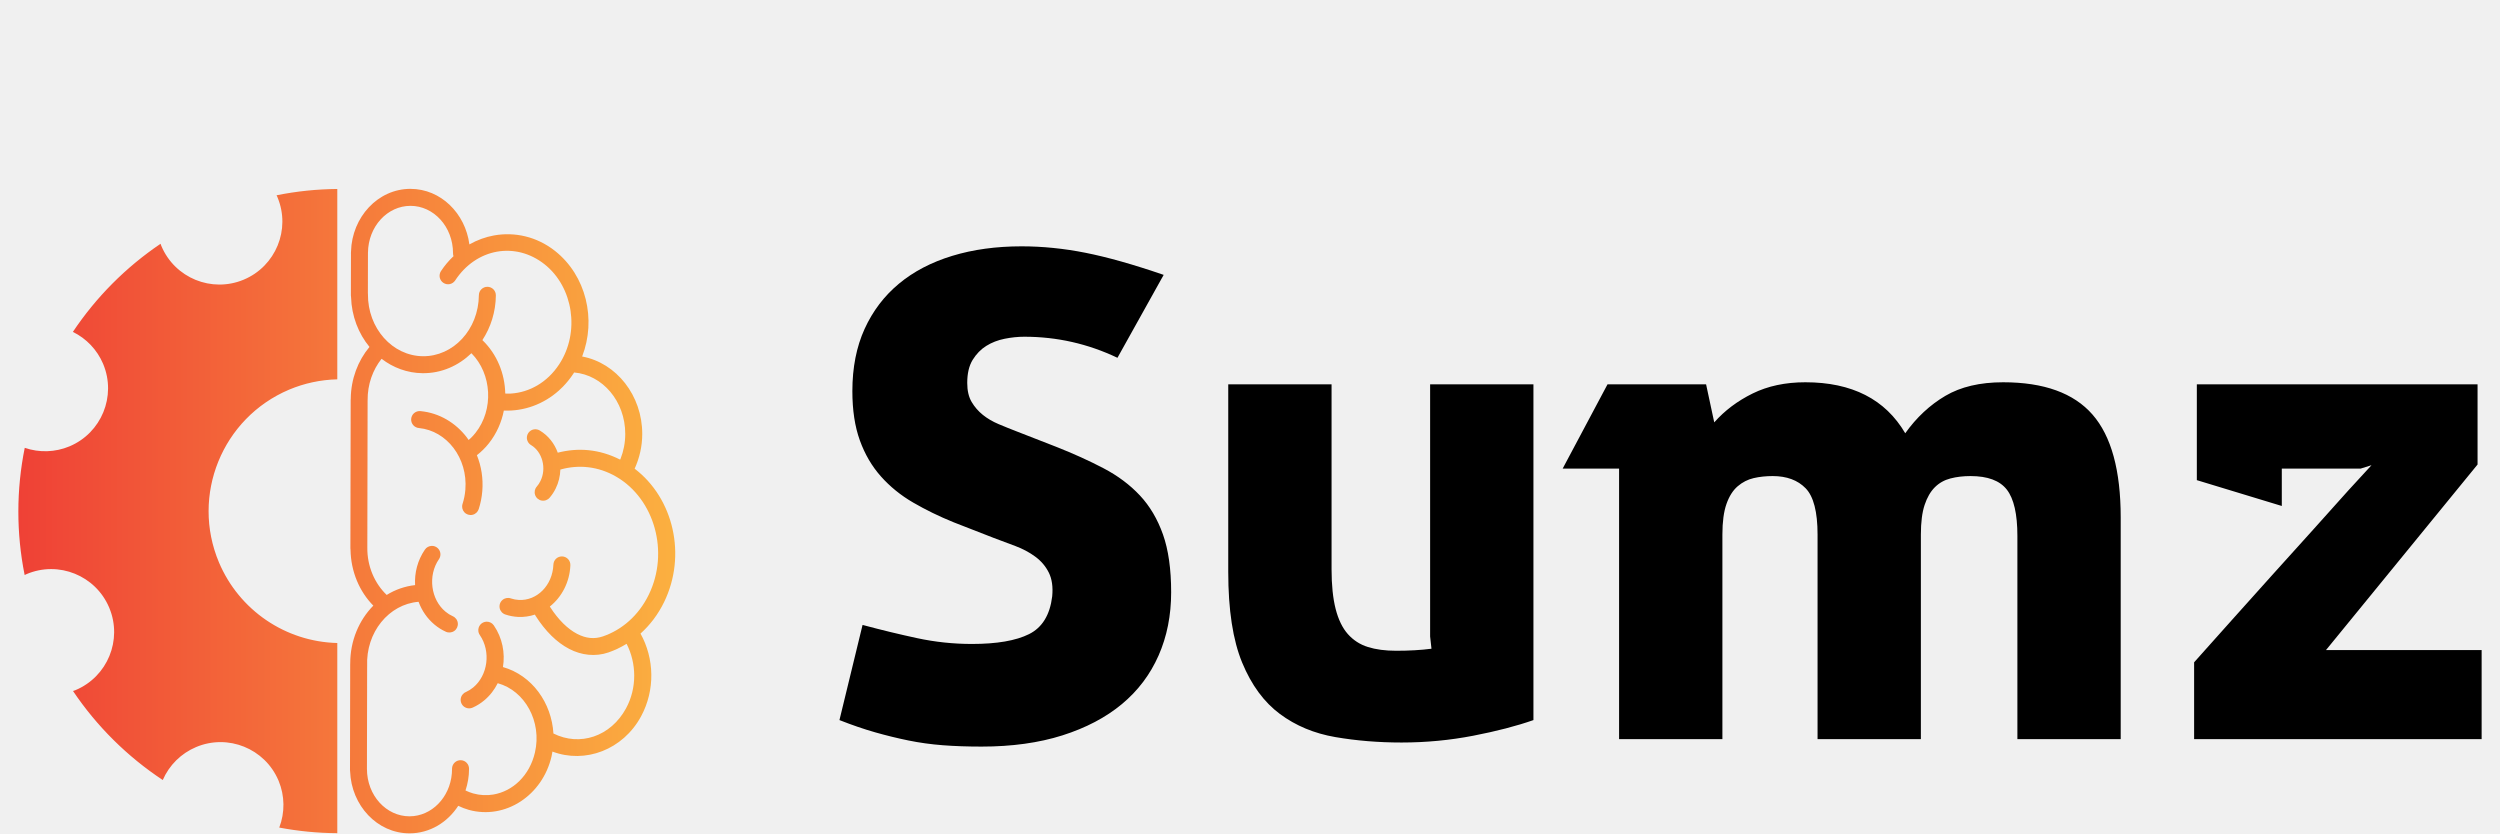
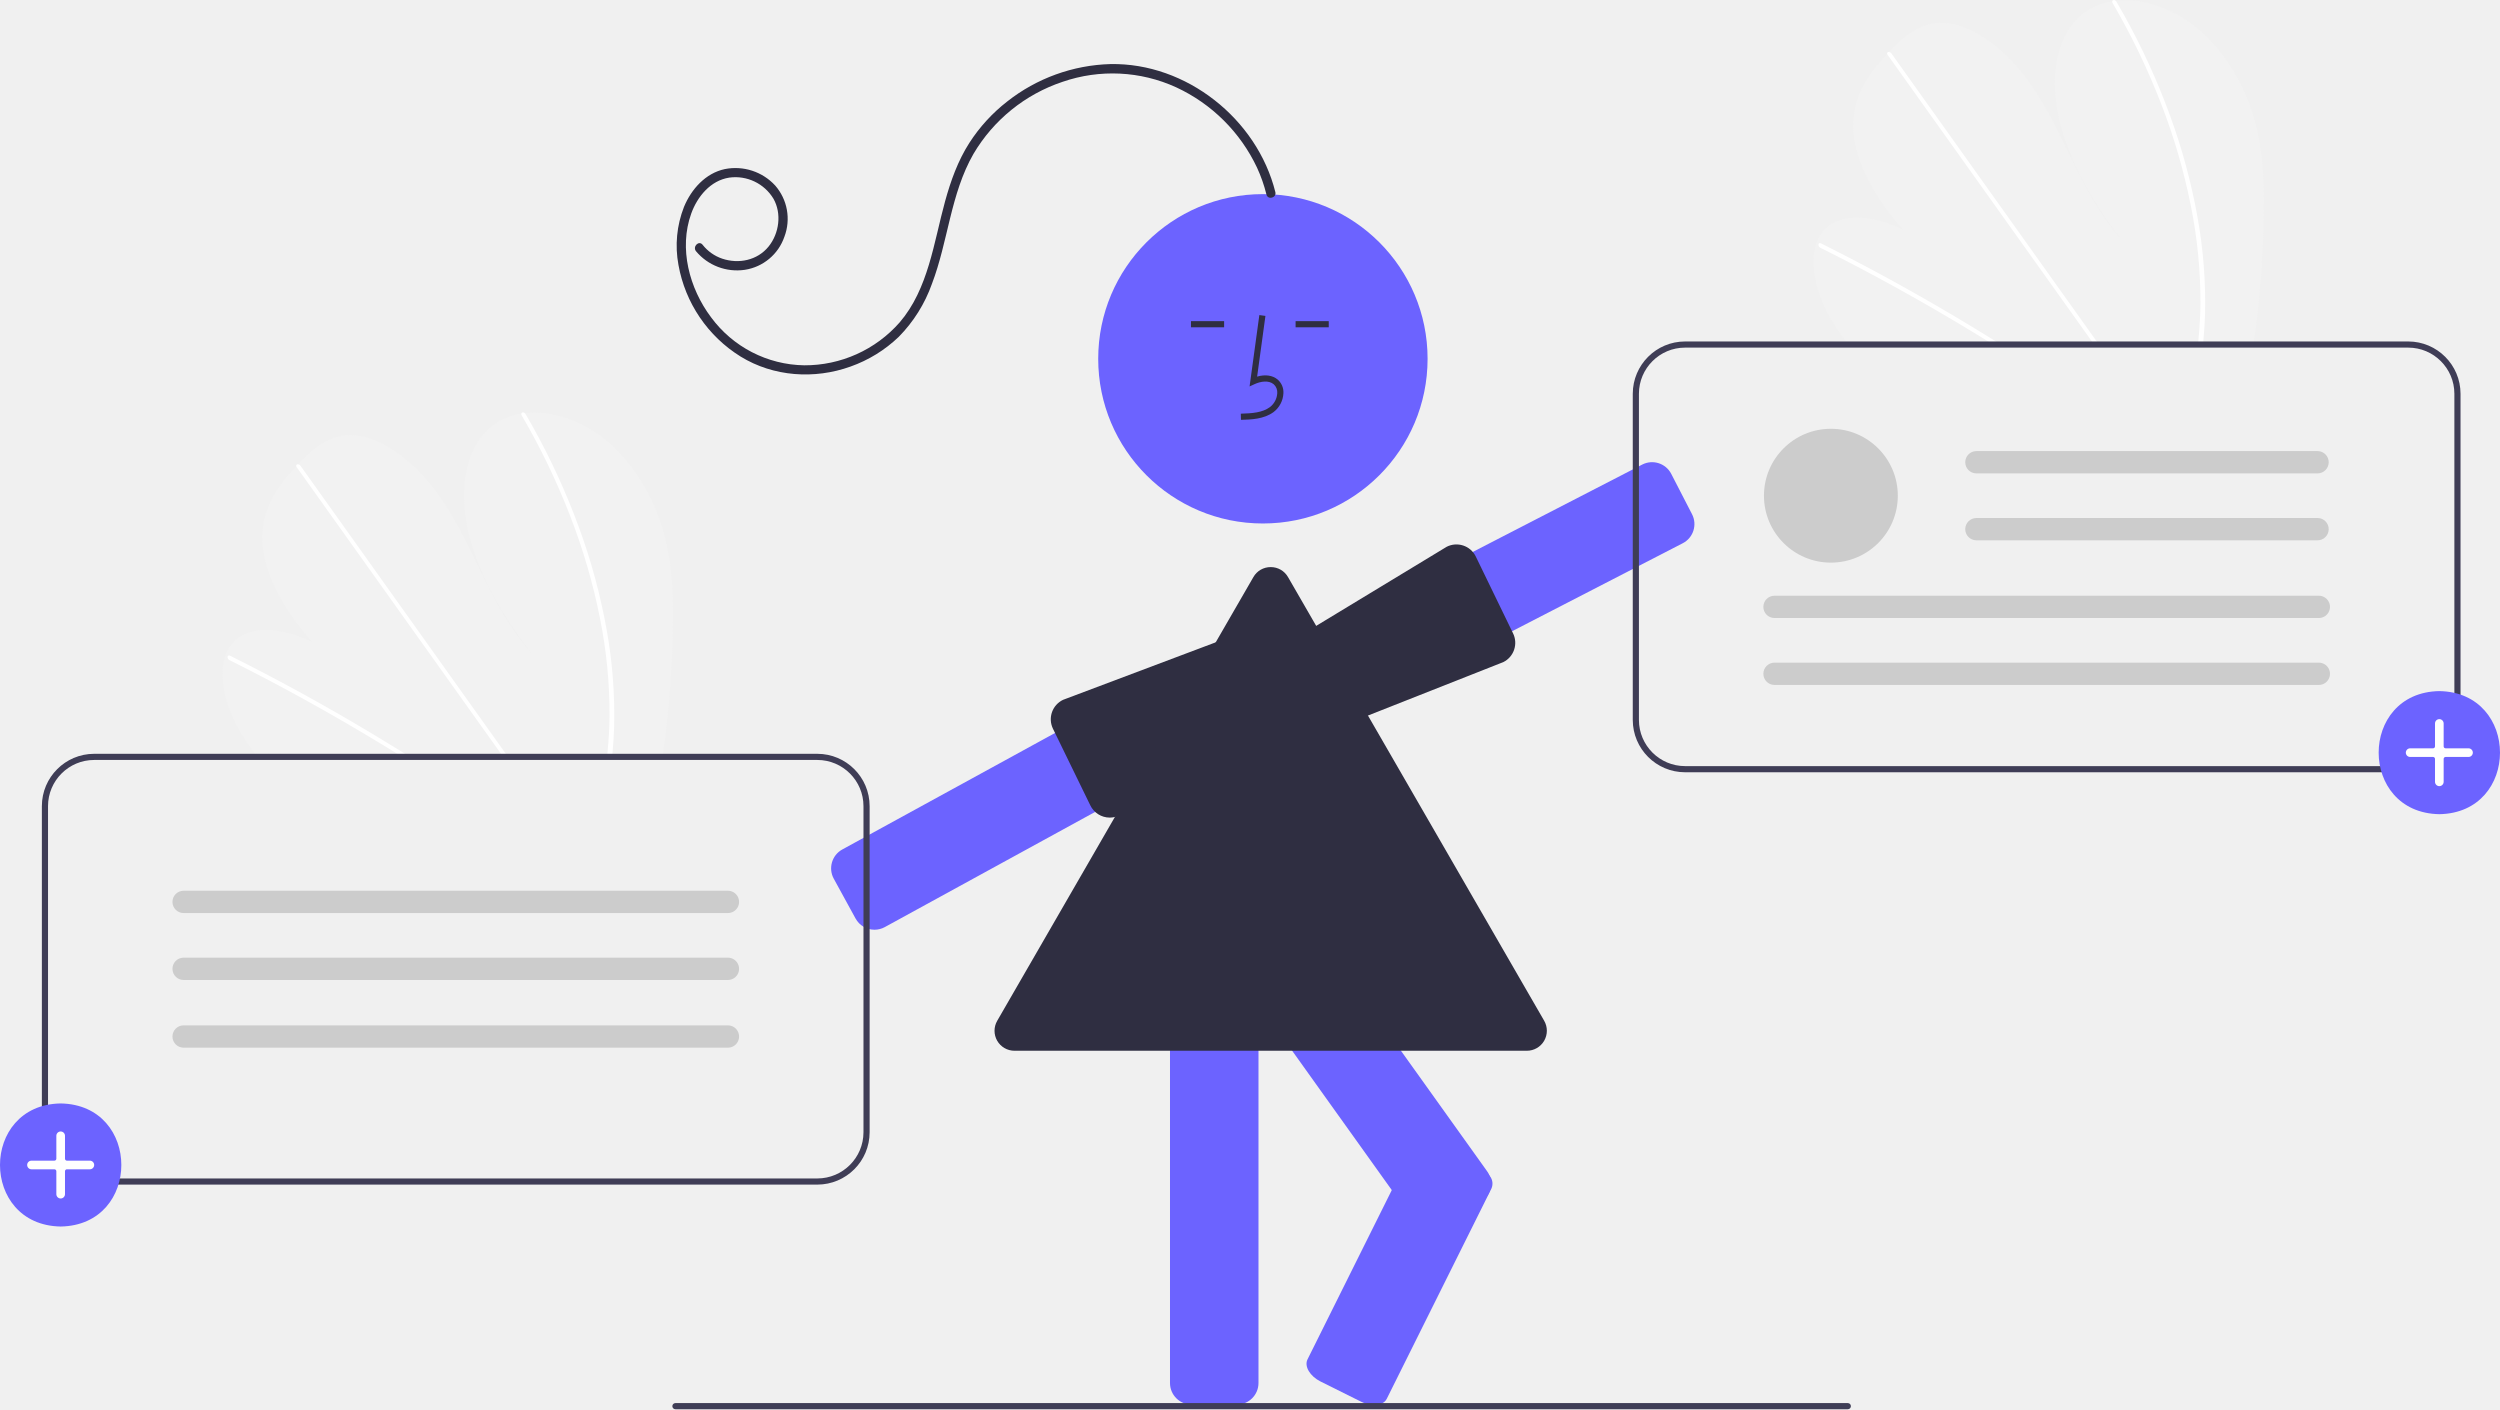
- <svg xmlns="http://www.w3.org/2000/svg" width="90" height="30" viewBox="0 0 300 101.491" class="css-1j8o68f" version="1.1" id="svg12">
-   <defs id="SvgjsDefs10989">
-     <linearGradient id="SvgjsLinearGradient10994">
-       <stop id="SvgjsStop10995" stop-color="#ef4136" offset="0" />
-       <stop id="SvgjsStop10996" stop-color="#fbb040" offset="1" />
-     </linearGradient>
-   </defs>
-   <g id="SvgjsG10990" featurekey="hmhgWD-0" transform="matrix(0.827779,0,0,0.827779,-1.498085,20.44879)" fill="url(#SvgjsLinearGradient10994)">
-     <path d="m59.5 3.082c-4.795 0-8.602 4.16-8.746 9.193a1.25 1.25 0 0 0-0.01 0.16v0.051 0.002c-2.12e-4 0.027-0.004 0.053-0.004 0.08a1.25 1.25 0 0 0 0.004 0.125l-0.012 6.062a1.25 1.25 0 0 0 0.027 0.27 1.25 1.25 0 0 0 0 0.006c0.088 2.786 1.089 5.342 2.709 7.309-1.697 2.033-2.723 4.707-2.754 7.625a1.25 1.25 0 0 0-0.012 0.18l-0.041 21.643a1.25 1.25 0 0 0 0 0.008c-3.4e-5 0.003 3.3e-5 0.005 0 0.008v0.164a1.25 1.25 0 0 0 0.018 0.215 1.25 1.25 0 0 0 0 0.008c0.058 3.216 1.313 6.136 3.356 8.213-2.113 2.135-3.4 5.177-3.398 8.484v0.002a1.25 1.25 0 0 0-0.006 0.121l-0.029 15.393a1.25 1.25 0 0 0 0 0.014c0 0.002-1e-6 0.004 0 0.006v0.156a1.25 1.25 0 0 0 0.018 0.225c0.189 4.991 3.977 9.1 8.742 9.1 2.987 0 5.589-1.618 7.166-4.051 0.492 0.234 1 0.442 1.537 0.592 5.393 1.499 10.865-2.125 12.193-7.873 0.054-0.233 0.09-0.466 0.129-0.699 4.827 1.821 10.372-0.265 13.033-5.17 2.117-3.903 1.951-8.559-0.076-12.191 1.391-1.247 2.581-2.804 3.471-4.631 3.343-6.865 1.417-15.253-4.334-19.629 0.706-1.55 1.119-3.279 1.119-5.115 0-5.654-3.788-10.445-8.842-11.391 2.112-5.442 0.607-11.91-4.006-15.543-2.675-2.106-5.914-2.814-8.961-2.268-1.26 0.226-2.482 0.678-3.623 1.322-0.591-4.563-4.201-8.174-8.668-8.174zm-10.766 0.018a47.453 47.453 0 0 0-8.94 0.928l0.006 0.004 0.002 0.002a9.264 9.264 0 0 1 0.111 0.238l0.025 0.062a9.264 9.264 0 0 1-4.973 12.109 9.264 9.264 0 0 1-12.115-4.951 9.264 9.264 0 0 1-0.121-0.328 47.453 47.453 0 0 0-12.898 12.963 9.264 9.264 0 0 1 4.436 4.674l0.027 0.064a9.264 9.264 0 0 1-4.973 12.107 9.264 9.264 0 0 1-6.574 0.213 47.453 47.453 0 0 0-0.014 18.713 9.264 9.264 0 0 1 0.295-0.139 9.264 9.264 0 0 1 12.133 4.906l0.027 0.064a9.264 9.264 0 0 1-4.973 12.105 9.264 9.264 0 0 1-0.363 0.131 47.453 47.453 0 0 0 13.203 13.094 9.264 9.264 0 0 1 4.887-4.842 9.264 9.264 0 0 1 12.135 4.906l0.027 0.064a9.264 9.264 0 0 1 0.09 6.869 47.453 47.453 0 0 0 8.539 0.826v-27.98a19.424 19.424 0 0 1-17.408-11.857 19.424 19.424 0 0 1 10.332-25.426 19.424 19.424 0 0 1 7.076-1.51v-28.012zm10.766 2.482c3.407 0 6.262 3.053 6.262 6.986a1.25 1.25 0 0 0 0.068 0.422c-0.678 0.644-1.302 1.37-1.844 2.197a1.25 1.25 0 1 0 2.092 1.369c3.092-4.723 8.867-5.748 13.127-2.393 4.26 3.355 5.272 10.002 2.18 14.725-1.758 2.685-4.399 4.144-7.119 4.314-0.273 0.017-0.547 0.005-0.82-0.004-0.062-2.905-1.192-5.772-3.367-7.863 1.227-1.869 1.961-4.138 1.984-6.58a1.25 1.25 0 1 0-2.5-0.025c-0.048 5.084-3.788 9.027-8.244 8.977-4.457-0.051-8.126-4.082-8.078-9.166a1.25 1.25 0 0 0-0.004-0.125 1.25 1.25 0 0 0-0.004-0.025l0.01-5.293 0.002-0.613c0.041-3.892 2.873-6.902 6.256-6.902zm8.973 21.689c3.012 3.038 3.31 8.29 0.594 11.713-0.216 0.272-0.442 0.524-0.68 0.756-0.108 0.105-0.224 0.192-0.336 0.289-0.087-0.124-0.166-0.253-0.258-0.373-1.634-2.135-4.022-3.601-6.799-3.871a1.25 1.25 0 0 0-0.123-0.008 1.25 1.25 0 0 0-0.119 2.496c4.081 0.397 7.202 4.402 6.824 9.07-0.059 0.73-0.2 1.427-0.412 2.082a1.25 1.25 0 1 0 2.379 0.768c0.271-0.839 0.451-1.726 0.525-2.648 0.151-1.861-0.146-3.663-0.795-5.277 0.633-0.494 1.224-1.067 1.75-1.73 1.142-1.439 1.876-3.106 2.215-4.836 2.914 0.127 5.822-0.905 8.111-2.957 0.198-0.177 0.39-0.362 0.578-0.555 0.565-0.577 1.085-1.221 1.549-1.93 0.035-0.053 0.062-0.109 0.096-0.162 4.168 0.358 7.527 4.197 7.527 9.037 0 1.307-0.248 2.544-0.691 3.66-0.017 0.043-0.041 0.082-0.059 0.125-1.5-0.762-3.071-1.23-4.65-1.387-1.53-0.151-3.059-0.014-4.529 0.367-0.476-1.33-1.372-2.499-2.639-3.26a1.25 1.25 0 0 0-0.715-0.186 1.25 1.25 0 0 0-0.572 2.328c1.649 0.99 2.32 3.403 1.371 5.303-0.148 0.297-0.324 0.56-0.52 0.789a1.25 1.25 0 1 0 1.9 1.623c0.33-0.386 0.618-0.819 0.855-1.295 0.449-0.898 0.674-1.862 0.703-2.818 2.682-0.766 5.597-0.49 8.254 1.066 5.612 3.287 7.801 11.083 4.758 17.334-1.509 3.098-3.98 5.197-6.754 6.143-1.248 0.426-2.485 0.312-3.814-0.383s-2.721-2.014-3.977-3.977a1.25 1.25 0 0 0-0.02-0.029c1.752-1.386 2.922-3.583 3.025-6.059a1.25 1.25 0 0 0-1.215-1.318 1.25 1.25 0 0 0-1.283 1.215c-0.128 3.081-2.439 5.323-5.07 5.191-0.411-0.021-0.805-0.098-1.182-0.225a1.251 1.251 0 1 0-0.797 2.371c0.588 0.198 1.211 0.317 1.853 0.35 0.866 0.043 1.697-0.085 2.477-0.342a1.25 1.25 0 0 0 0.105 0.193c1.43 2.235 3.089 3.887 4.924 4.846 1.835 0.959 3.878 1.182 5.779 0.533 0.932-0.318 1.828-0.751 2.682-1.273 1.459 2.842 1.556 6.473-0.078 9.486-2.268 4.181-6.834 5.646-10.688 3.707-0.271-4.508-3.128-8.544-7.426-9.775 0.339-2.074-0.082-4.286-1.336-6.117a1.25 1.25 0 0 0-1.062-0.559 1.25 1.25 0 0 0-1.217 1.43 1.25 1.25 0 0 0 0.023 0.123 1.25 1.25 0 0 0 0.191 0.418c1.656 2.418 1.187 5.928-0.979 7.711-0.339 0.279-0.694 0.499-1.059 0.664a1.25 1.25 0 1 0 1.031 2.275c0.567-0.257 1.112-0.594 1.617-1.01 0.868-0.715 1.54-1.593 2.023-2.559a1.25 1.25 0 0 0 0.023 0.008c3.983 1.107 6.501 5.648 5.453 10.184-0.786 3.401-3.263 5.713-6.133 6.189-0.239 0.04-0.481 0.068-0.725 0.082-0.488 0.028-0.985 0.001-1.482-0.08-0.249-0.041-0.497-0.095-0.746-0.164-0.395-0.11-0.768-0.263-1.131-0.436 0.331-1 0.52-2.07 0.52-3.184a1.25 1.25 0 0 0-2.498-0.088 1.25 1.25 0 0 0-0.002 0.088c0 3.688-2.51 6.601-5.631 6.951-0.208 0.023-0.418 0.035-0.631 0.035-3.405 0-6.257-3.05-6.26-6.981-1e-6 -0.002 0-0.004 0-0.006l0.029-14.947a1.25 1.25 0 0 0 0.002-0.154c-0.216-5 3.212-9.125 7.566-9.473 0.477 1.292 1.27 2.471 2.379 3.385 0.505 0.416 1.048 0.755 1.615 1.012a1.25 1.25 0 1 0 1.031-2.277c-0.365-0.165-0.72-0.385-1.059-0.664-2.165-1.783-2.634-5.293-0.979-7.711a1.25 1.25 0 0 0-1.041-1.971 1.25 1.25 0 0 0-1.022 0.559c-1.073 1.567-1.537 3.412-1.438 5.211-1.517 0.169-2.928 0.674-4.176 1.447-1.756-1.68-2.887-4.186-2.85-7.004l0.02-10.695 0.021-10.838a1.25 1.25 0 0 0 0.002-0.1c-0.022-2.354 0.765-4.493 2.053-6.107 1.701 1.308 3.773 2.093 6.031 2.119 2.771 0.032 5.28-1.095 7.184-2.936z" id="path6" />
-   </g>
-   <g id="SvgjsG10991" featurekey="1RRcwp-0" transform="matrix(4.139081,0,0,4.139081,97.59891,7.235049)" fill="#000000">
-     <path d="M3.94 13.62 c-0.427 -0.173 -0.823 -0.367 -1.19 -0.58 s-0.683 -0.47 -0.95 -0.77 s-0.473 -0.653 -0.62 -1.06 s-0.22 -0.89 -0.22 -1.45 c0 -0.693 0.12 -1.303 0.36 -1.83 s0.577 -0.97 1.01 -1.33 s0.957 -0.633 1.57 -0.82 s1.293 -0.28 2.04 -0.28 c0.613 0 1.24 0.063 1.88 0.19 s1.407 0.343 2.3 0.65 l-1.36 2.44 c-0.867 -0.413 -1.78 -0.62 -2.74 -0.62 c-0.187 0 -0.38 0.02 -0.58 0.06 s-0.38 0.11 -0.54 0.21 s-0.293 0.237 -0.4 0.41 s-0.16 0.4 -0.16 0.68 c0 0.227 0.043 0.413 0.13 0.56 s0.197 0.273 0.33 0.38 s0.287 0.197 0.46 0.27 s0.347 0.143 0.52 0.21 l1.18 0.46 c0.507 0.2 0.97 0.41 1.39 0.63 s0.777 0.487 1.07 0.8 s0.52 0.697 0.68 1.15 s0.24 1.02 0.24 1.7 s-0.123 1.3 -0.37 1.86 s-0.607 1.037 -1.08 1.43 s-1.057 0.7 -1.75 0.92 s-1.487 0.33 -2.38 0.33 c-0.413 0 -0.793 -0.013 -1.14 -0.04 s-0.683 -0.073 -1.01 -0.14 s-0.653 -0.147 -0.98 -0.24 s-0.677 -0.213 -1.05 -0.36 l0.68 -2.8 c0.547 0.147 1.083 0.277 1.61 0.39 s1.063 0.17 1.61 0.17 c0.733 0 1.293 -0.097 1.68 -0.29 s0.613 -0.563 0.68 -1.11 c0.027 -0.28 -0.007 -0.513 -0.1 -0.7 s-0.227 -0.343 -0.4 -0.47 s-0.367 -0.23 -0.58 -0.31 l-0.64 -0.24 z M12.02 9.56 l3.04 -0 l0 5.44 c0 0.467 0.04 0.857 0.12 1.17 s0.2 0.56 0.36 0.74 s0.357 0.307 0.59 0.38 s0.51 0.11 0.83 0.11 c0.387 0 0.733 -0.02 1.04 -0.06 l-0.04 -0.36 l0 -7.42 l3.04 0 l0 9.88 c-0.493 0.173 -1.083 0.327 -1.77 0.46 s-1.39 0.2 -2.11 0.2 c-0.68 0 -1.33 -0.053 -1.95 -0.16 s-1.163 -0.333 -1.63 -0.68 s-0.837 -0.85 -1.11 -1.51 s-0.41 -1.55 -0.41 -2.67 l0 -5.52 z M23.52 12.04 l-1.66 0 l1.32 -2.48 l2.9 0 l0.24 1.12 c0.307 -0.347 0.683 -0.63 1.13 -0.85 s0.963 -0.33 1.55 -0.33 c1.373 0 2.353 0.5 2.94 1.5 c0.333 -0.467 0.727 -0.833 1.18 -1.1 s1.02 -0.4 1.7 -0.4 c1.2 0 2.077 0.317 2.63 0.95 s0.83 1.643 0.83 3.03 l0 6.52 l-3.04 0 l0 -5.98 c0 -0.64 -0.103 -1.093 -0.31 -1.36 s-0.563 -0.4 -1.07 -0.4 c-0.213 0 -0.41 0.023 -0.59 0.07 s-0.333 0.133 -0.46 0.26 s-0.227 0.3 -0.3 0.52 s-0.11 0.51 -0.11 0.87 l0 6.02 l-3.04 0 l0 -6.02 c0 -0.667 -0.117 -1.12 -0.35 -1.36 s-0.557 -0.36 -0.97 -0.36 c-0.2 0 -0.387 0.02 -0.56 0.06 s-0.33 0.12 -0.47 0.24 s-0.25 0.293 -0.33 0.52 s-0.12 0.527 -0.12 0.9 l0 6.02 l-3.04 0 l0 -7.96 z M44.32 17.38 l4.58 0 l0 2.62 l-8.46 0 l0 -2.26 l0.33 -0.37 l0.84 -0.94 l1.13 -1.26 l1.2 -1.33 l1.04 -1.16 l0.68 -0.74 l-0.32 0.1 l-2.32 0 l0 1.1 l-2.5 -0.76 l0 -2.82 l8.26 0 l0 2.36 z" id="path9" />
-   </g>
+ <svg xmlns="http://www.w3.org/2000/svg" data-name="Layer 1" width="80" viewBox="0 0 812.432 457.966">
+   <path d="M929.463,288.968a328.915,328.915,0,0,1-3.101,42.264c-.068.492-.142.984-.21,1.476l-132.42-.74c-.389-.489-.771-.983-1.142-1.483-1.236-1.656-2.395-3.358-3.459-5.12-5.113-8.486-7.453-18.421-5.108-25.276l.042-.107a12.028,12.028,0,0,1,2.348-4.079c5.348-6.02,16.16-5.016,25.972-.157-8.801-9.633-15.808-21.789-16.341-32.64-.522-10.584,5.012-18.144,11.014-24.569.197-.212.394-.419.591-.625.096-.106.197-.206.292-.313,4.683-4.896,10.143-9.723,18.045-9.139,8.667.642,18.276,7.901,25.014,16.361,6.738,8.454,11.215,18.057,15.753,27.429,4.544,9.366,9.46,18.972,16.752,26.978-9.876-12.492-17.839-26.705-20.781-40.529s-.353-27.1,8.449-33.61a20.587,20.587,0,0,1,9.018-3.639c.38-.063.765-.114,1.157-.16,8.148-.927,17.877,1.891,26.154,8.627,9.116,7.417,15.436,18.413,18.58,28.851C929.23,269.205,929.565,279.254,929.463,288.968Z" transform="translate(-193.7841 -221.0168)" fill="#f2f2f2" />
+   <path d="M842.827,332.242l-2.532-.014q-1.206-.754-2.423-1.49c-.502-.317-1.011-.622-1.519-.934q-12.599-7.694-25.355-14.761-12.745-7.073-25.617-13.493a1.061,1.061,0,0,1-.61-1.213.306.306,0,0,1,.042-.089c.12-.225.387-.318.778-.126,1.053.528,2.111,1.056,3.164,1.595q12.908,6.531,25.705,13.713,12.788,7.18,25.431,14.993c.177.108.355.221.532.329C841.225,331.248,842.023,331.745,842.827,332.242Z" transform="translate(-193.7841 -221.0168)" fill="#fff" />
+   <path d="M875.475,332.424l-1.566-.009c-.353-.494-.7-.988-1.053-1.483Q860.41,313.48,847.97,296.027q-20.373-28.573-40.734-57.146a1.008,1.008,0,0,1-.176-.345c-.116-.422.194-.669.591-.625a1.189,1.189,0,0,1,.827.527q11.422,16.024,22.839,32.036,20.267,28.43,40.528,56.854c.859,1.203,1.718,2.412,2.577,3.614C874.775,331.436,875.128,331.93,875.475,332.424Z" transform="translate(-193.7841 -221.0168)" fill="#fff" />
+   <path d="M910.358,323.331c-.08,2.639-.255,5.236-.483,7.808q-.066.738-.133,1.476l-1.643-.009c.05-.492.1-.984.145-1.476.347-3.717.593-7.475.627-11.336a158.147,158.147,0,0,0-3.113-31.878,198.482,198.482,0,0,0-9.643-33.118A227.441,227.441,0,0,0,880.339,222.031a.875.875,0,0,1-.145-.582c.068-.468.691-.607,1.157-.16a1.36,1.36,0,0,1,.236.298q1.137,1.955,2.232,3.921a227.282,227.282,0,0,1,15.1,32.882,197.542,197.542,0,0,1,8.99,33.168A156.023,156.023,0,0,1,910.358,323.331Z" transform="translate(-193.7841 -221.0168)" fill="#fff" />
+   <path d="M412.463,422.968a328.915,328.915,0,0,1-3.101,42.264c-.068.492-.142.984-.21,1.476l-132.42-.74c-.389-.489-.771-.983-1.142-1.483-1.236-1.656-2.395-3.358-3.459-5.12-5.113-8.486-7.453-18.421-5.108-25.276l.042-.107a12.028,12.028,0,0,1,2.348-4.079c5.348-6.02,16.16-5.016,25.972-.157-8.801-9.633-15.808-21.789-16.341-32.64-.522-10.584,5.012-18.144,11.014-24.569.197-.212.394-.419.591-.625.096-.106.197-.206.292-.313,4.683-4.896,10.143-9.723,18.045-9.139,8.667.642,18.276,7.901,25.014,16.361,6.738,8.454,11.215,18.057,15.753,27.429,4.544,9.366,9.46,18.972,16.752,26.978-9.876-12.492-17.839-26.705-20.781-40.529s-.353-27.1,8.449-33.61a20.587,20.587,0,0,1,9.018-3.639c.38-.063.765-.114,1.157-.16,8.148-.927,17.877,1.891,26.154,8.627,9.116,7.417,15.436,18.413,18.58,28.851C412.23,403.205,412.565,413.254,412.463,422.968Z" transform="translate(-193.7841 -221.0168)" fill="#f2f2f2" />
+   <path d="M325.827,466.242l-2.532-.014q-1.206-.754-2.423-1.49c-.502-.317-1.011-.622-1.519-.934q-12.599-7.694-25.355-14.761-12.745-7.073-25.617-13.493a1.061,1.061,0,0,1-.61-1.213.306.306,0,0,1,.042-.089c.12-.225.387-.318.778-.126,1.053.528,2.111,1.056,3.164,1.595q12.908,6.531,25.705,13.713,12.788,7.18,25.431,14.993c.177.108.355.221.532.329C324.225,465.248,325.023,465.745,325.827,466.242Z" transform="translate(-193.7841 -221.0168)" fill="#fff" />
+   <path d="M358.475,466.424l-1.566-.009c-.353-.494-.7-.988-1.053-1.483Q343.41,447.48,330.969,430.027q-20.373-28.573-40.734-57.146a1.008,1.008,0,0,1-.176-.345c-.116-.422.194-.669.591-.625a1.189,1.189,0,0,1,.827.527q11.422,16.024,22.839,32.036,20.267,28.43,40.528,56.854c.859,1.203,1.718,2.412,2.577,3.614C357.775,465.436,358.128,465.93,358.475,466.424Z" transform="translate(-193.7841 -221.0168)" fill="#fff" />
+   <path d="M393.358,457.331c-.08,2.639-.255,5.236-.483,7.808q-.066.738-.133,1.476l-1.643-.009c.05-.492.1-.984.145-1.476.347-3.717.593-7.475.627-11.336a158.147,158.147,0,0,0-3.113-31.878,198.482,198.482,0,0,0-9.643-33.118A227.441,227.441,0,0,0,363.339,356.031a.875.875,0,0,1-.145-.582c.068-.468.691-.607,1.157-.16a1.36,1.36,0,0,1,.236.298q1.137,1.955,2.232,3.921a227.282,227.282,0,0,1,15.1,32.882,197.542,197.542,0,0,1,8.99,33.168A156.023,156.023,0,0,1,393.358,457.331Z" transform="translate(-193.7841 -221.0168)" fill="#fff" />
+   <path d="M477.976,523.154a7.006,7.006,0,0,1-6.152-3.637L464.735,506.572a7.007,7.007,0,0,1,2.778-9.502l107.896-59.083a7.007,7.007,0,0,1,9.502,2.777l7.089,12.946a7.007,7.007,0,0,1-2.778,9.501l-107.896,59.083A6.958,6.958,0,0,1,477.976,523.154Z" transform="translate(-193.7841 -221.0168)" fill="#6c63ff" />
+   <path d="M628.107,454.703a7.033,7.033,0,0,1-2.144-.337,6.951,6.951,0,0,1-4.092-3.457l-6.763-13.118a7.007,7.007,0,0,1,3.014-9.429l109.337-56.372a7.008,7.008,0,0,1,9.429,3.014l6.763,13.118a7.007,7.007,0,0,1-3.014,9.429L631.301,453.924A6.955,6.955,0,0,1,628.107,454.703Z" transform="translate(-193.7841 -221.0168)" fill="#6c63ff" />
+   <path d="M626.136,457.877A7.02,7.02,0,0,1,619.865,454.011l-6.621-13.19a6.987,6.987,0,0,1-.542-4.81c.044-.178.095-.357.154-.534h0c.134-.403.279-1.031.448-1.759.537-2.32,1.204-5.208,2.565-5.891l48.043-29.12a6.996,6.996,0,0,1,9.431,3.096l12.119,24.979a7.007,7.007,0,0,1-3.118,9.391l-53.121,20.972A6.856,6.856,0,0,1,626.136,457.877Z" transform="translate(-193.7841 -221.0168)" fill="#2f2e41" />
+   <circle cx="410.408" cy="116.601" r="53.519" fill="#6c63ff" />
+   <path d="M595.76,677.464H581a7.008,7.008,0,0,1-7-7V547.45a7.008,7.008,0,0,1,7-7h14.759a7.008,7.008,0,0,1,7,7V670.464A7.008,7.008,0,0,1,595.76,677.464Z" transform="translate(-193.7841 -221.0168)" fill="#6c63ff" />
+   <path d="M659.353,621.28a6.996,6.996,0,0,1-5.704-2.926L582.101,518.288a7.007,7.007,0,0,1,1.623-9.766L595.73,499.938a7.007,7.007,0,0,1,9.766,1.623l71.548,100.066a7.008,7.008,0,0,1-1.623,9.766l-12.006,8.585A6.963,6.963,0,0,1,659.353,621.28Z" transform="translate(-193.7841 -221.0168)" fill="#6c63ff" />
+   <path d="M640.371,677.606a9.636,9.636,0,0,1-4.228-1.058l-13.213-6.578c-3.455-1.721-5.359-4.942-4.244-7.182l34.053-68.399c1.115-2.239,4.833-2.662,8.289-.942l13.213,6.578a9.319,9.319,0,0,1,3.788,3.292,3.956,3.956,0,0,1,.457,3.889l-34.053,68.399C643.78,676.918,642.234,677.606,640.371,677.606Z" transform="translate(-193.7841 -221.0168)" fill="#6c63ff" />
+   <path d="M554.418,486.717a7.021,7.021,0,0,1-6.332-4.02l-12.157-24.946a6.999,6.999,0,0,1,3.35-9.32l52.646-19.833c1.341-.635,4.024.625,6.181,1.635.677.317,1.261.591,1.661.735.175.063.347.133.515.209h0a6.988,6.988,0,0,1,3.448,3.397l6.285,13.354a7.009,7.009,0,0,1-3.353,9.315l-49.223,28.787A7.058,7.058,0,0,1,554.418,486.717Z" transform="translate(-193.7841 -221.0168)" fill="#2f2e41" />
+   <path d="M597.068,357.454l-.056-2c3.721-.104,7.001-.337,9.466-2.138a6.148,6.148,0,0,0,2.381-4.528,3.514,3.514,0,0,0-1.153-2.895c-1.636-1.382-4.269-.935-6.188-.055l-1.655.759,3.173-23.19,1.981.271-2.699,19.727c2.607-.767,5.023-.437,6.678.961a5.471,5.471,0,0,1,1.86,4.492,8.133,8.133,0,0,1-3.2,6.073C604.491,357.246,600.375,357.362,597.068,357.454Z" transform="translate(-193.7841 -221.0168)" fill="#2f2e41" />
+   <rect x="421.034" y="104.363" width="10.771" height="2" fill="#2f2e41" />
+   <rect x="387.034" y="104.363" width="10.771" height="2" fill="#2f2e41" />
+   <path d="M689.969,562.483H523.488a6.486,6.486,0,0,1-5.629-9.75L601.099,408.556a6.434,6.434,0,0,1,5.629-3.25h0a6.434,6.434,0,0,1,5.629,3.25l83.241,144.177a6.5,6.5,0,0,1-5.629,9.75Z" transform="translate(-193.7841 -221.0168)" fill="#2f2e41" />
+   <path d="M794.276,678.983h-381a1,1,0,1,1,0-2h381a1,1,0,0,1,0,2Z" transform="translate(-193.7841 -221.0168)" fill="#3f3d56" />
+   <path d="M608.237,283.44c-5.935-23.789-28.939-42.055-53.589-41.601a56.772,56.772,0,0,0-33.558,12.168,54.245,54.245,0,0,0-12.306,13.465c-3.715,5.798-6.048,12.343-7.869,18.949-3.68,13.348-5.414,28.452-14.753,39.352a41.015,41.015,0,0,1-31.033,13.961,38.318,38.318,0,0,1-30.295-15.643c-7.029-9.372-10.49-22.333-6.429-33.643,1.993-5.55,6.278-10.793,12.406-11.718a14.462,14.462,0,0,1,14.318,6.854c2.756,4.836,1.875,11.289-1.578,15.554-3.637,4.493-9.715,5.737-15.075,3.932a13.698,13.698,0,0,1-6.376-4.523c-1.199-1.514-3.323.609-2.137,2.107a17.341,17.341,0,0,0,15.839,6.051,16.189,16.189,0,0,0,12.9-10.78,16.438,16.438,0,0,0-2.999-16.615,17.59,17.59,0,0,0-16.339-5.353c-6.328,1.34-10.924,6.544-13.309,12.312a34.359,34.359,0,0,0-1.789,18.849,44.163,44.163,0,0,0,20.215,29.781c10.669,6.551,23.985,7.452,35.689,3.244a43.738,43.738,0,0,0,15.669-9.648,46.894,46.894,0,0,0,10.793-17.225c5.277-13.816,6.05-29.277,13.516-42.264A53.188,53.188,0,0,1,539.078,247.61a49.736,49.736,0,0,1,36.911,1.772,54.31,54.31,0,0,1,26.293,26.107,48.615,48.615,0,0,1,3.057,8.729c.468,1.877,3.365,1.098,2.898-.777Z" transform="translate(-193.7841 -221.0168)" fill="#2f2e41" />
+   <path d="M976.39,471.983h-235a17.019,17.019,0,0,1-17-17v-106a17.019,17.019,0,0,1,17-17h235a17.019,17.019,0,0,1,17,17v106A17.019,17.019,0,0,1,976.39,471.983Zm-235-138a15.017,15.017,0,0,0-15,15v106a15.017,15.017,0,0,0,15,15h235a15.017,15.017,0,0,0,15-15v-106a15.017,15.017,0,0,0-15-15Z" transform="translate(-193.7841 -221.0168)" fill="#3f3d56" />
+   <circle id="bbcca127-9e59-4001-a5e0-206590d8bff8" data-name="a50d232f-7710-43e4-8fa9-6ef0443fc454" cx="594.987" cy="161.091" r="21.748" fill="#ccc" />
+   <path id="e9da090a-4f8c-43a8-876d-bcf0a4f301e3-379" data-name="e49b4965-a9e9-4371-9134-194e44e65c31" d="M835.999,367.609a3.625,3.625,0,0,0,0,7.249h110.878a3.625,3.625,0,0,0,.119-7.249q-.059-.001-.119,0Z" transform="translate(-193.7841 -221.0168)" fill="#ccc" />
+   <path id="b50338f9-d267-4996-8bf7-ac3d8f49070f-380" data-name="abc4586a-ac92-4255-aae6-84f53baad571" d="M835.999,389.357a3.625,3.625,0,0,0,0,7.249h110.878a3.625,3.625,0,0,0,.119-7.249q-.059-.001-.119,0Z" transform="translate(-193.7841 -221.0168)" fill="#ccc" />
+   <path id="e73ee58f-0bff-4d2a-854f-43aadef532f3-381" data-name="e49b4965-a9e9-4371-9134-194e44e65c31" d="M770.391,414.609a3.625,3.625,0,0,0,0,7.249h176.878a3.625,3.625,0,1,0,.119-7.249q-.059-.001-.119,0Z" transform="translate(-193.7841 -221.0168)" fill="#ccc" />
+   <path id="a71626ea-3ef2-475c-92dc-ce03b5d98f88-382" data-name="abc4586a-ac92-4255-aae6-84f53baad571" d="M770.391,436.357a3.625,3.625,0,0,0,0,7.249h176.878a3.625,3.625,0,1,0,.119-7.249q-.059-.001-.119,0Z" transform="translate(-193.7841 -221.0168)" fill="#ccc" />
+   <path d="M986.5,445.605c26.29.449,26.286,39.555-.001,40C960.21,485.156,960.214,446.05,986.5,445.605Z" transform="translate(-193.7841 -221.0168)" fill="#6c63ff" />
+   <path d="M986.5,476.495a1.407,1.407,0,0,1-1.406-1.406v-7.452a.627.627,0,0,0-.626-.627H977.016a1.406,1.406,0,0,1,0-2.812h7.452a.627.627,0,0,0,.626-.626v-7.453a1.405,1.405,0,0,1,2.811,0v7.453a.627.627,0,0,0,.626.626h7.452a1.406,1.406,0,0,1,0,2.812h-7.452a.627.627,0,0,0-.626.627v7.452A1.407,1.407,0,0,1,986.5,476.495Z" transform="translate(-193.7841 -221.0168)" fill="#fff" />
+   <path d="M459.39,605.983h-235a17.019,17.019,0,0,1-17-17v-106a17.019,17.019,0,0,1,17-17h235a17.019,17.019,0,0,1,17,17v106A17.019,17.019,0,0,1,459.39,605.983Zm-235-138a15.017,15.017,0,0,0-15,15v106a15.017,15.017,0,0,0,15,15h235a15.017,15.017,0,0,0,15-15v-106a15.017,15.017,0,0,0-15-15Z" transform="translate(-193.7841 -221.0168)" fill="#3f3d56" />
+   <path id="ecf93b7f-be09-422e-afbf-80018d7f0d55-383" data-name="e49b4965-a9e9-4371-9134-194e44e65c31" d="M253.391,510.485a3.625,3.625,0,0,0,0,7.249h176.878a3.625,3.625,0,1,0,.119-7.249q-.059-.001-.119,0Z" transform="translate(-193.7841 -221.0168)" fill="#ccc" />
+   <path id="b0602f4a-66cd-4d7a-b0a7-046c73c9962a-384" data-name="abc4586a-ac92-4255-aae6-84f53baad571" d="M253.391,532.233a3.625,3.625,0,0,0,0,7.249h176.878a3.625,3.625,0,1,0,.119-7.249q-.059-.001-.119,0Z" transform="translate(-193.7841 -221.0168)" fill="#ccc" />
+   <path id="a1984a5c-edd7-4811-b4da-a016d2274011-385" data-name="abc4586a-ac92-4255-aae6-84f53baad571" d="M253.391,554.233a3.625,3.625,0,0,0,0,7.249h176.878a3.625,3.625,0,1,0,.119-7.249q-.059-.001-.119,0Z" transform="translate(-193.7841 -221.0168)" fill="#ccc" />
+   <path d="M213.5,579.605c26.29.449,26.286,39.555-.001,40C187.21,619.156,187.214,580.05,213.5,579.605Z" transform="translate(-193.7841 -221.0168)" fill="#6c63ff" />
+   <path d="M213.5,610.495a1.407,1.407,0,0,1-1.406-1.406v-7.452a.627.627,0,0,0-.626-.627H204.016a1.406,1.406,0,0,1,0-2.812h7.452a.627.627,0,0,0,.626-.626v-7.453a1.405,1.405,0,0,1,2.811,0v7.453a.627.627,0,0,0,.626.626h7.452a1.406,1.406,0,0,1,0,2.812h-7.452a.627.627,0,0,0-.626.627v7.452A1.407,1.407,0,0,1,213.5,610.495Z" transform="translate(-193.7841 -221.0168)" fill="#fff" />
</svg>
